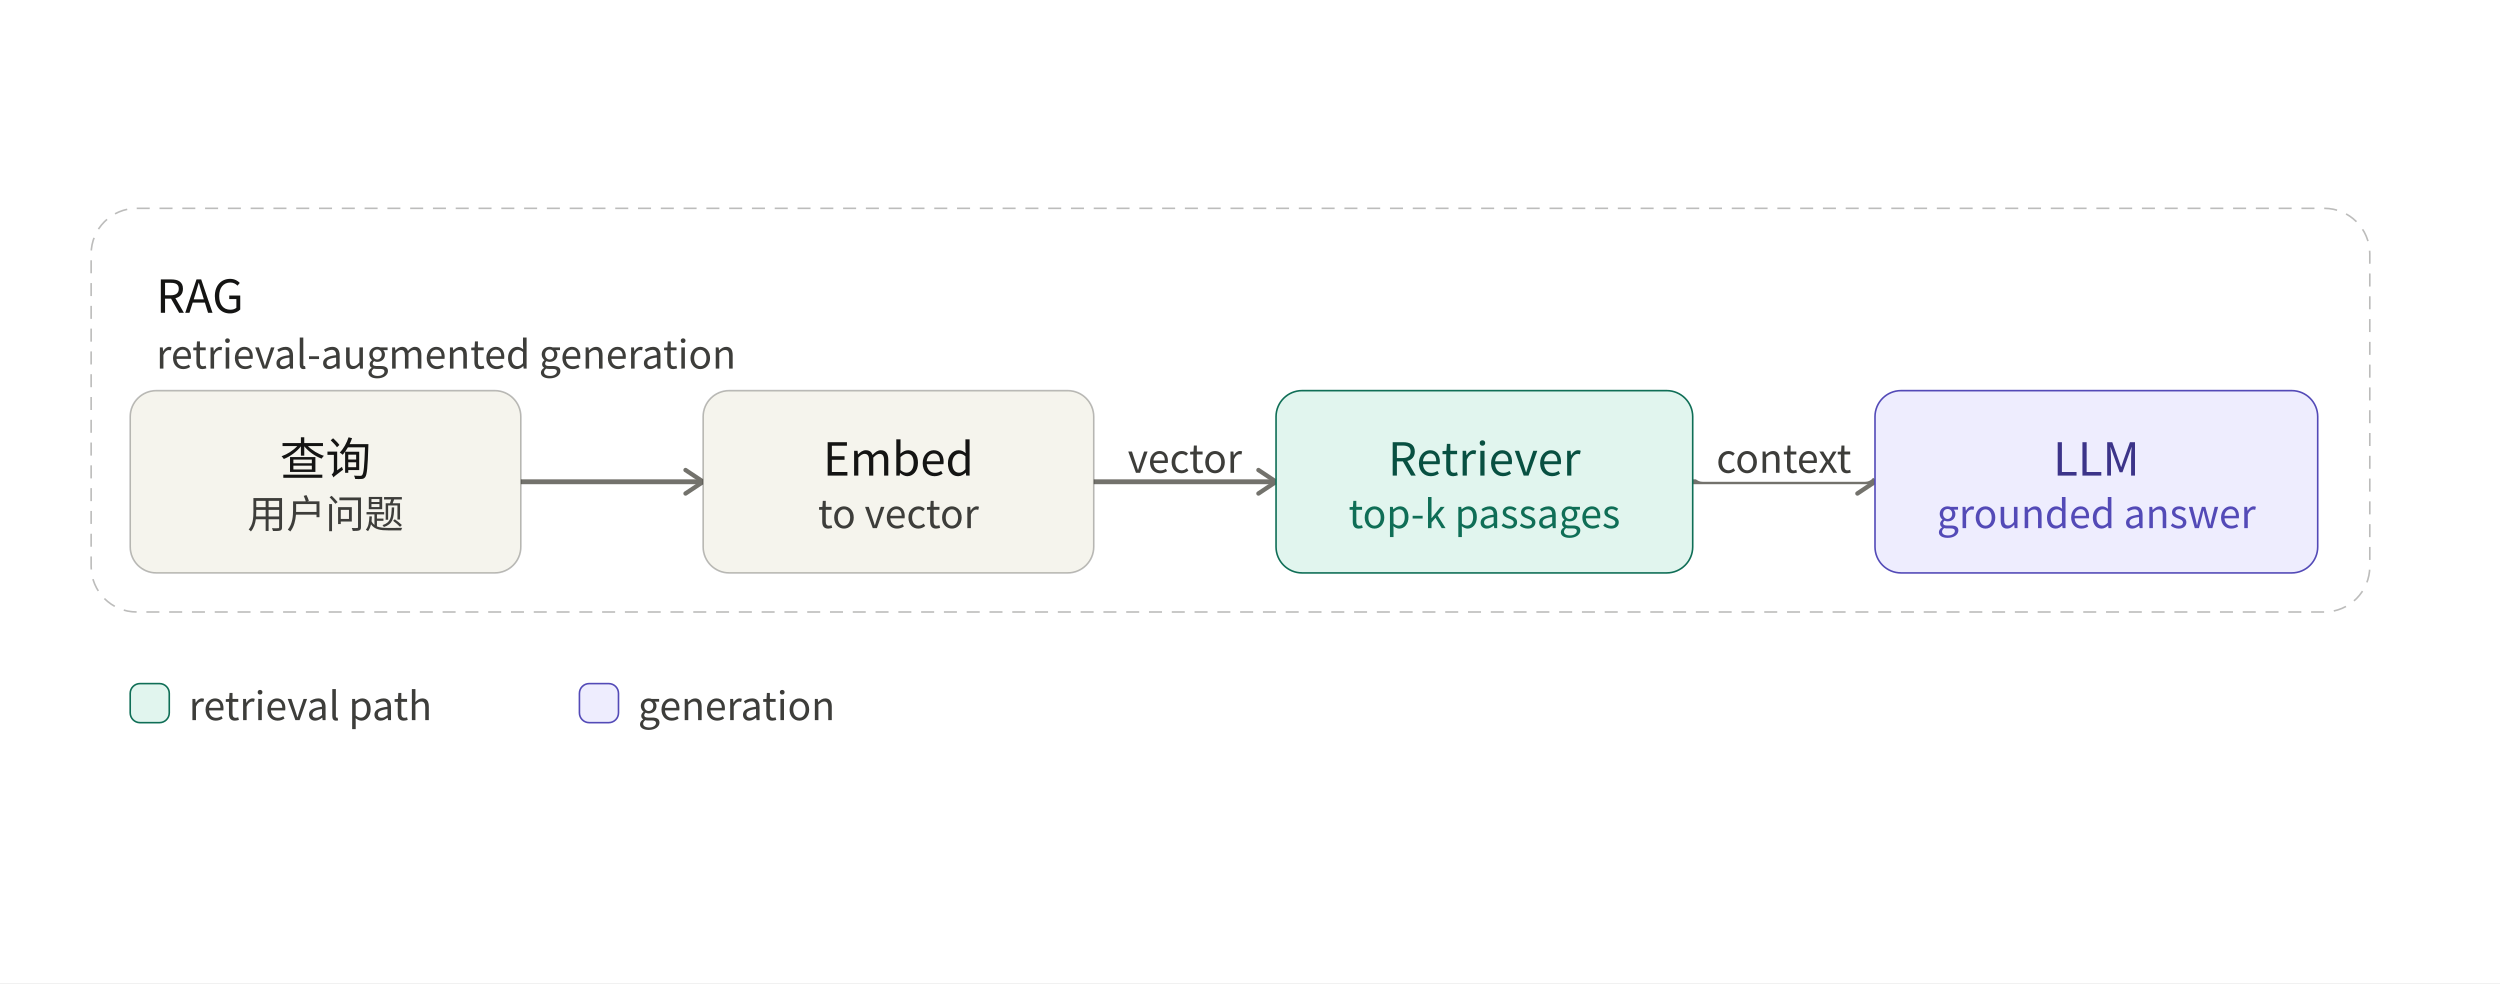
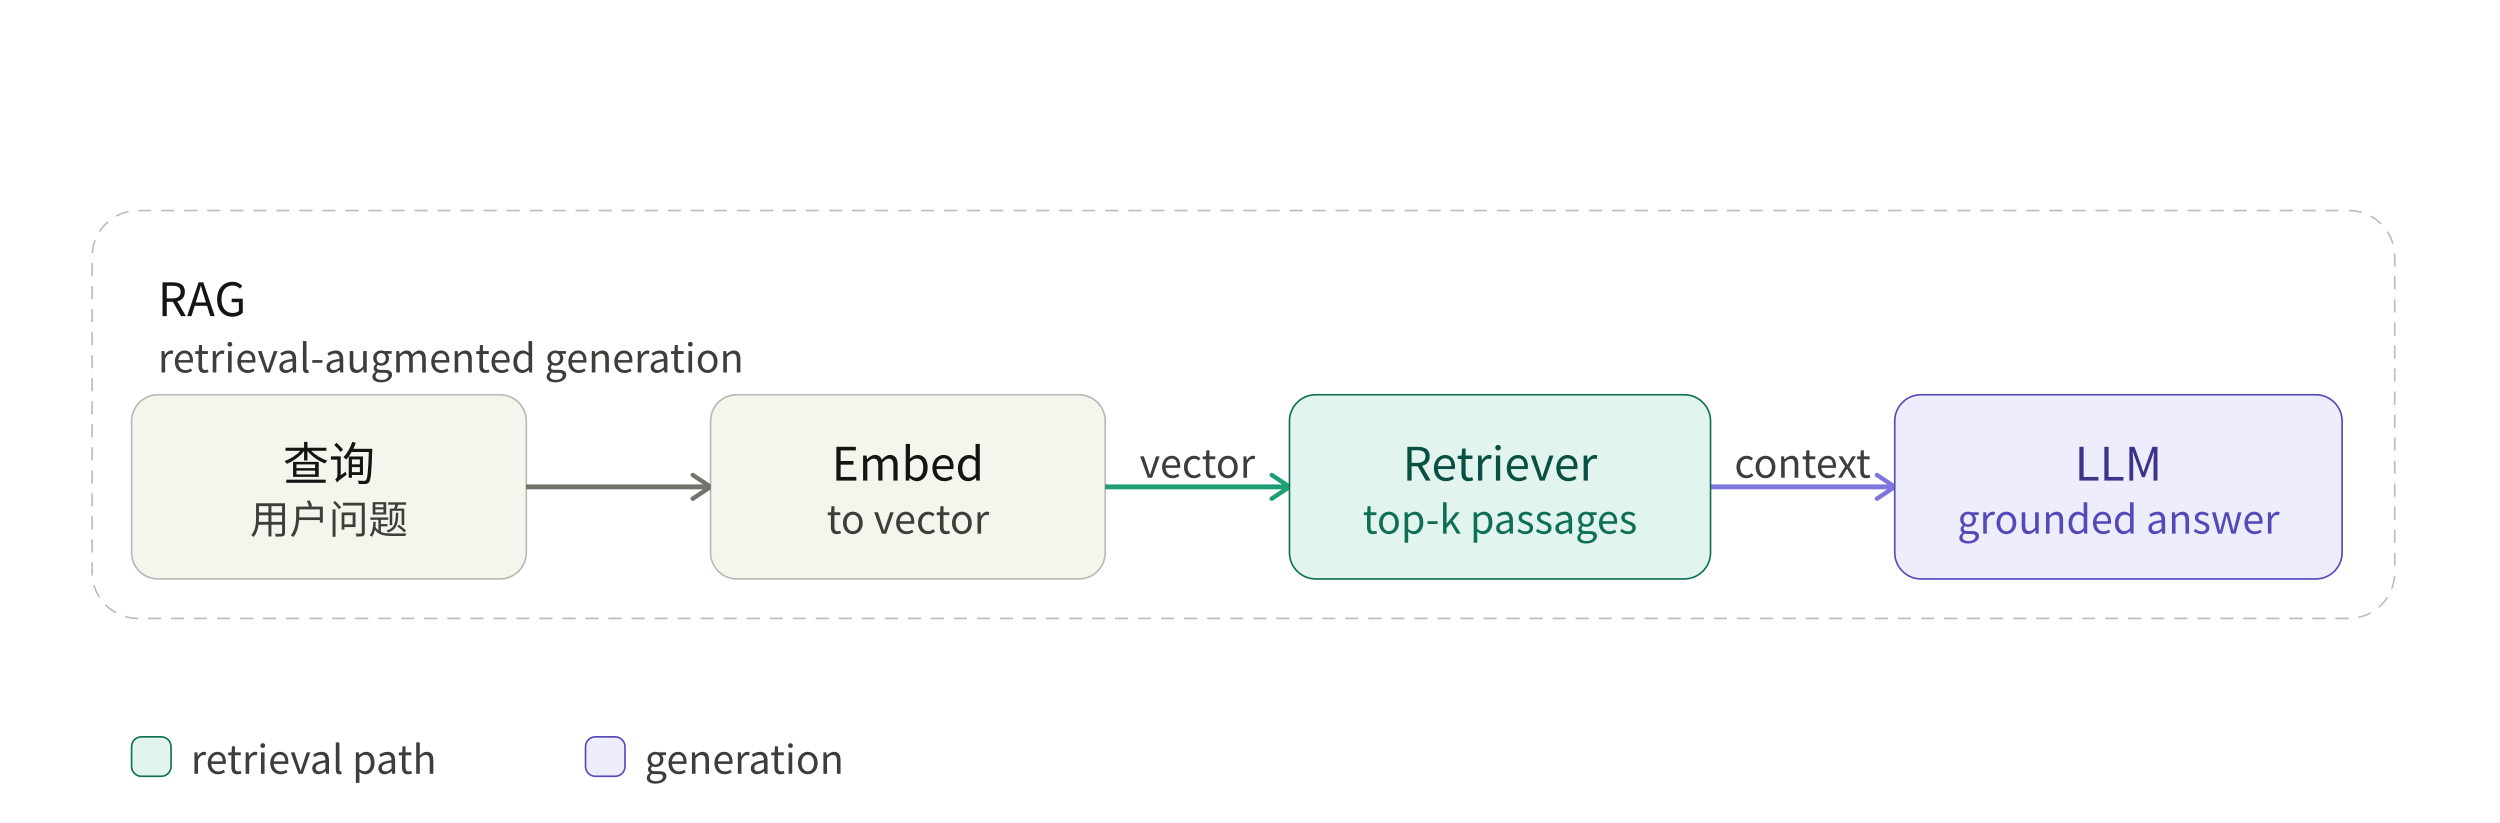
- <svg xmlns="http://www.w3.org/2000/svg" viewBox="0 0 768 302" width="768" height="302" role="img">
+ <svg xmlns="http://www.w3.org/2000/svg" viewBox="0 0 760 250" width="760" height="250" role="img">
  <style>text { font-family: 'Anthropic Sans', -apple-system, BlinkMacSystemFont, 'Segoe UI', 'PingFang SC', 'Microsoft YaHei', 'Hiragino Sans GB', 'Noto Sans CJK SC', sans-serif; }</style>
  <defs>
    <marker id="arrow" viewBox="0 0 10 10" refX="8" refY="5" markerWidth="6" markerHeight="6" orient="auto-start-reverse">
      <path d="M2 1L8 5L2 9" fill="none" stroke="context-stroke" stroke-width="1.5" stroke-linecap="round" stroke-linejoin="round" />
    </marker>
  </defs>
-   <rect width="768" height="302" fill="#FFFFFF" />
+   <rect width="760" height="250" fill="#FFFFFF" />
  <rect x="28" y="64" width="700" height="124" rx="14" fill="none" stroke="rgba(31,30,29,0.3)" stroke-width="0.5" stroke-dasharray="4 3" />
  <text x="48" y="90" dominant-baseline="central" font-size="14" font-weight="500" fill="#141413">RAG</text>
  <text x="48" y="108" dominant-baseline="central" font-size="12" fill="#3D3D3A">retrieval-augmented generation</text>
  <line x1="160" y1="148" x2="216" y2="148" stroke="#73726C" stroke-width="1.5" stroke-linecap="round" marker-end="url(#arrow)" />
-   <line x1="336" y1="148" x2="392" y2="148" stroke="#73726C" stroke-width="1.5" stroke-linecap="round" marker-end="url(#arrow)" />
-   <line x1="520" y1="148" x2="576" y2="148" stroke="#73726C" stroke-width="1.5" stroke-linecap="round" marker-end="url(#arrow)" />
-   <rect x="520" y="132" width="56" height="16" rx="3" fill="#FFFFFF" />
+   <line x1="336" y1="148" x2="392" y2="148" stroke="#1D9E75" stroke-width="1.5" stroke-linecap="round" marker-end="url(#arrow)" />
+   <line x1="520" y1="148" x2="576" y2="148" stroke="#7F77DD" stroke-width="1.5" stroke-linecap="round" marker-end="url(#arrow)" />
  <rect x="40" y="120" width="120" height="56" rx="8" fill="#F5F4ED" stroke="rgba(31,30,29,0.3)" stroke-width="0.5" />
  <rect x="216" y="120" width="120" height="56" rx="8" fill="#F5F4ED" stroke="rgba(31,30,29,0.3)" stroke-width="0.5" />
  <rect x="392" y="120" width="128" height="56" rx="8" fill="#E1F5EE" stroke="#0F6E56" stroke-width="0.5" />
  <rect x="576" y="120" width="136" height="56" rx="8" fill="#EEEDFE" stroke="#534AB7" stroke-width="0.5" />
  <text x="100" y="140" text-anchor="middle" dominant-baseline="central" font-size="14" font-weight="500" fill="#141413">查询</text>
  <text x="100" y="157" text-anchor="middle" dominant-baseline="central" font-size="12" fill="#3D3D3A">用户问题</text>
  <text x="276" y="140" text-anchor="middle" dominant-baseline="central" font-size="14" font-weight="500" fill="#141413">Embed</text>
  <text x="276" y="157" text-anchor="middle" dominant-baseline="central" font-size="12" fill="#3D3D3A">to vector</text>
  <text x="456" y="140" text-anchor="middle" dominant-baseline="central" font-size="14" font-weight="500" fill="#085041">Retriever</text>
  <text x="456" y="157" text-anchor="middle" dominant-baseline="central" font-size="12" fill="#0F6E56">top-k passages</text>
  <text x="644" y="140" text-anchor="middle" dominant-baseline="central" font-size="14" font-weight="500" fill="#3C3489">LLM</text>
  <text x="644" y="157" text-anchor="middle" dominant-baseline="central" font-size="12" fill="#534AB7">grounded answer</text>
  <text x="364" y="140" text-anchor="middle" dominant-baseline="central" font-size="12" fill="#3D3D3A">vector</text>
  <text x="548" y="140" text-anchor="middle" dominant-baseline="central" font-size="12" fill="#3D3D3A">context</text>
-   <rect x="40" y="210" width="12" height="12" rx="3" fill="#E1F5EE" stroke="#0F6E56" stroke-width="0.5" />
-   <text x="58" y="216" dominant-baseline="central" font-size="12" fill="#3D3D3A">retrieval path</text>
-   <rect x="178" y="210" width="12" height="12" rx="3" fill="#EEEDFE" stroke="#534AB7" stroke-width="0.5" />
-   <text x="196" y="216" dominant-baseline="central" font-size="12" fill="#3D3D3A">generation</text>
+   <rect x="40" y="224" width="12" height="12" rx="3" fill="#E1F5EE" stroke="#0F6E56" stroke-width="0.5" />
+   <text x="58" y="230" dominant-baseline="central" font-size="12" fill="#3D3D3A">retrieval path</text>
+   <rect x="178" y="224" width="12" height="12" rx="3" fill="#EEEDFE" stroke="#534AB7" stroke-width="0.5" />
+   <text x="196" y="230" dominant-baseline="central" font-size="12" fill="#3D3D3A">generation</text>
</svg>
